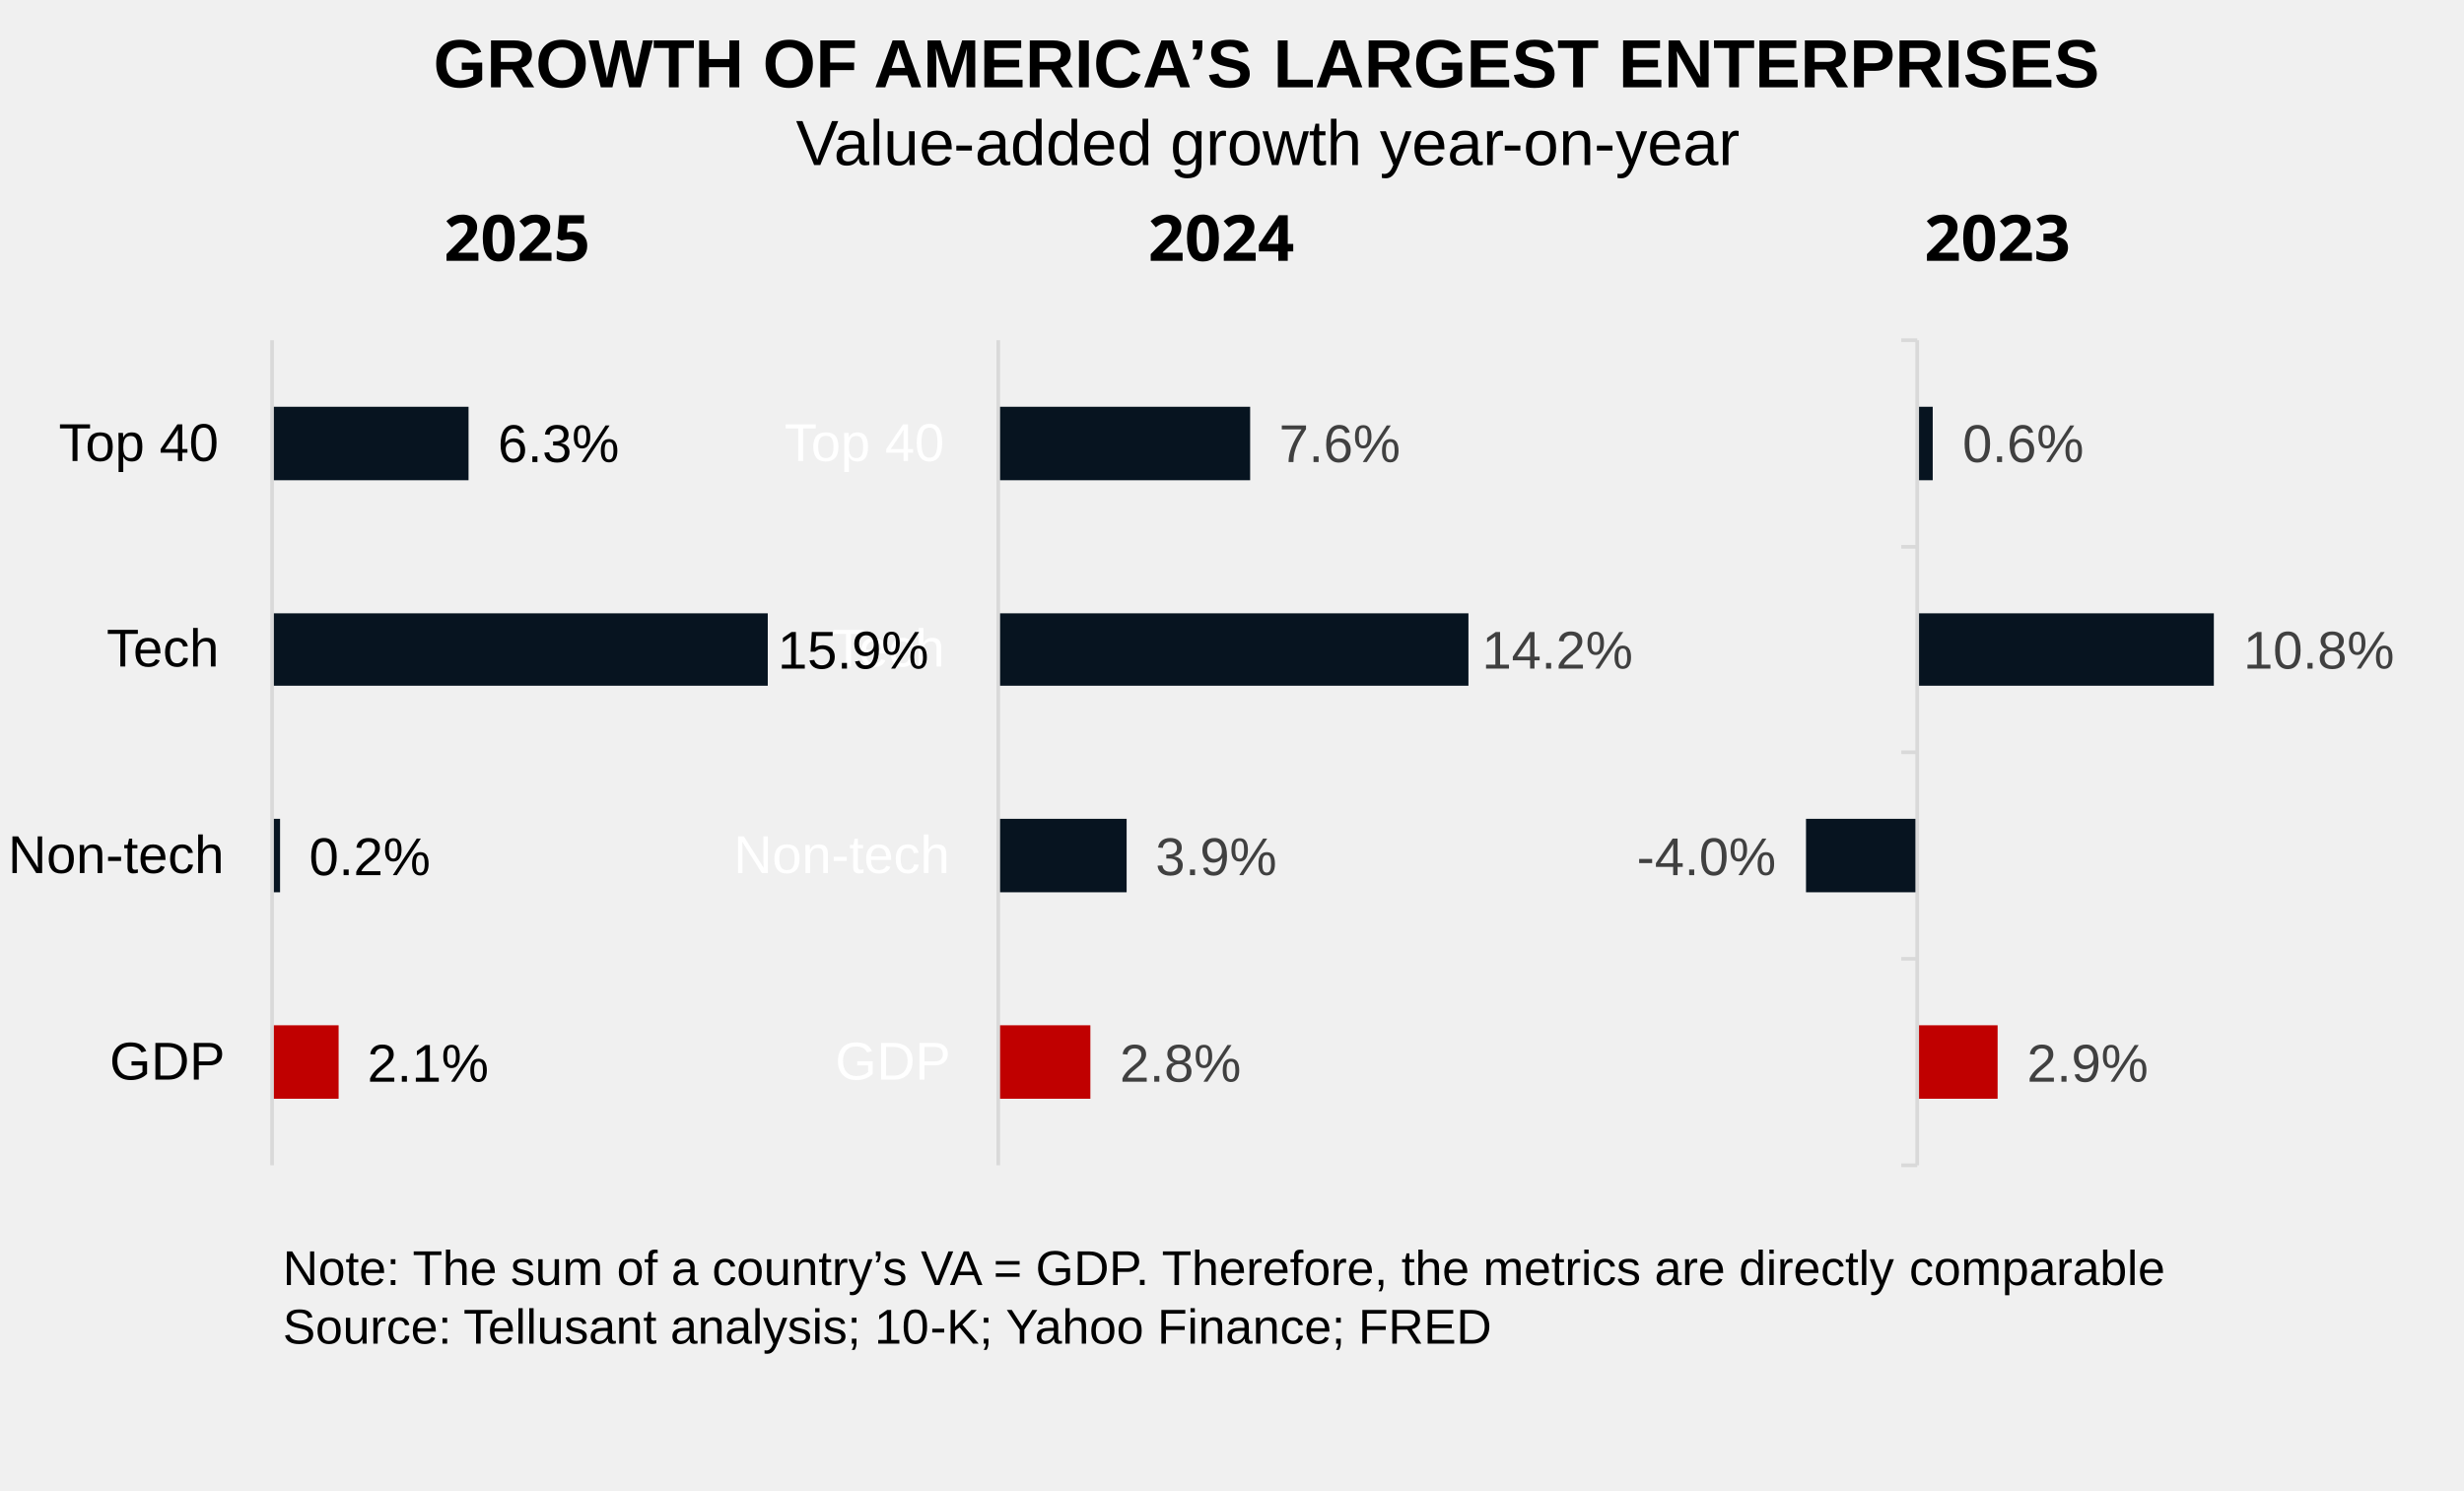
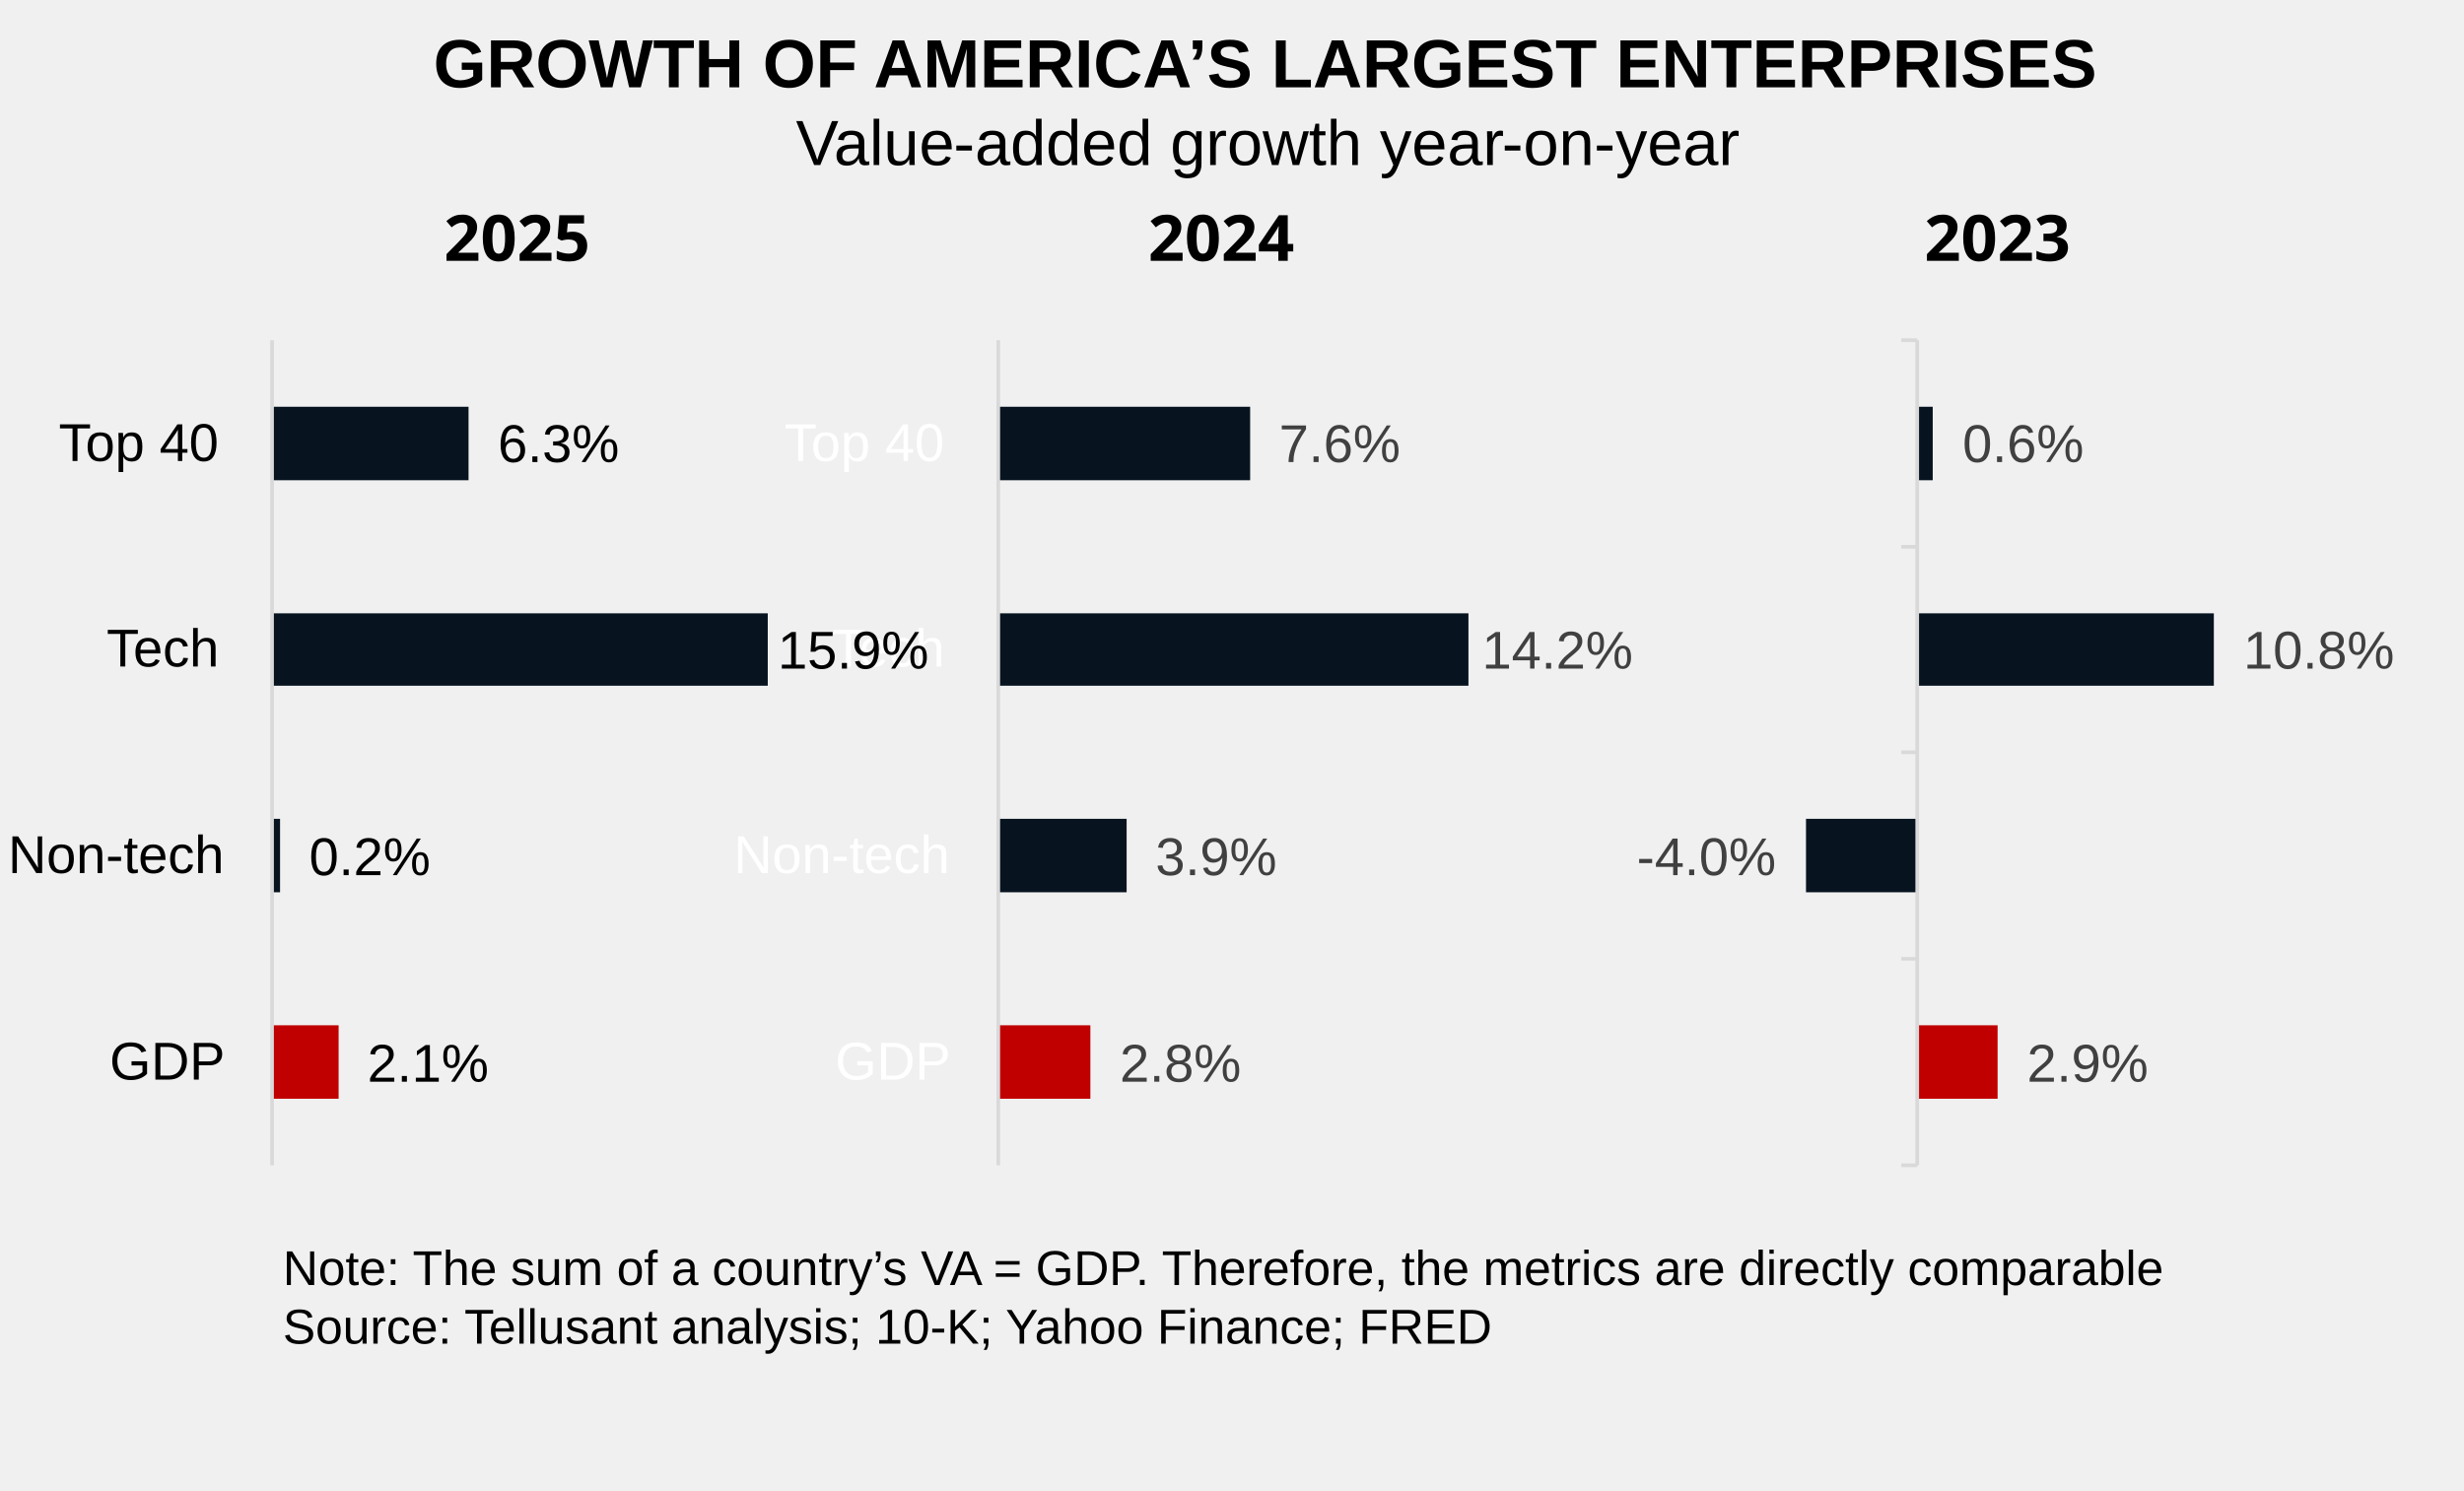
<svg xmlns="http://www.w3.org/2000/svg" width="2314" height="1400" xml:space="preserve" overflow="hidden">
  <defs>
    <clipPath id="clip0">
      <rect x="99" y="1550" width="2314" height="1400" />
    </clipPath>
  </defs>
  <g clip-path="url(#clip0)" transform="translate(-99 -1550)">
    <g>
      <rect x="1036" y="2513" width="87" height="69" fill="#C00000" />
    </g>
    <g>
      <path d="M1157.04 2388.08 1036.03 2388.08 1036.03 2319.08 1157.04 2319.08ZM1478.05 2194.07 1036.03 2194.07 1036.03 2126.07 1478.05 2126.07ZM1273.04 2001.07 1036.03 2001.07 1036.03 1932.06 1273.04 1932.06Z" fill="#071420" />
    </g>
    <g>
      <path d="M0 0 0 775" stroke="#D9D9D9" stroke-width="3.438" stroke-linejoin="round" stroke-miterlimit="10" fill="none" fill-rule="evenodd" transform="matrix(1 0 0 -1 1036.5 2644.5)" />
    </g>
    <g>
      <text fill="#404040" font-family="Arial,Arial_MSFontService,sans-serif" font-weight="400" font-size="50" transform="matrix(1 0 0 1 1150.61 2566)">2.8%</text>
    </g>
    <g>
      <text fill="#404040" font-family="Arial,Arial_MSFontService,sans-serif" font-weight="400" font-size="50" transform="matrix(1 0 0 1 1184.16 2372)">3.9%</text>
    </g>
    <g>
      <text fill="#404040" font-family="Arial,Arial_MSFontService,sans-serif" font-weight="400" font-size="50" transform="matrix(1 0 0 1 1490.76 2178)">14.2%</text>
    </g>
    <g>
      <text fill="#404040" font-family="Arial,Arial_MSFontService,sans-serif" font-weight="400" font-size="50" transform="matrix(1 0 0 1 1300.2 1984)">7.6%</text>
    </g>
    <g>
      <text fill="#FFFFFF" font-family="Arial,Arial_MSFontService,sans-serif" font-weight="400" font-size="50" transform="matrix(1 0 0 1 883.43 2564)">GDP</text>
    </g>
    <g>
      <text fill="#FFFFFF" font-family="Arial,Arial_MSFontService,sans-serif" font-weight="400" font-size="50" transform="matrix(1 0 0 1 788.051 2370)">Non-tech</text>
    </g>
    <g>
      <text fill="#FFFFFF" font-family="Arial,Arial_MSFontService,sans-serif" font-weight="400" font-size="50" transform="matrix(1 0 0 1 880.566 2176)">Tech</text>
    </g>
    <g>
      <text fill="#FFFFFF" font-family="Arial,Arial_MSFontService,sans-serif" font-weight="400" font-size="50" transform="matrix(1 0 0 1 835.672 1983)">Top 40</text>
    </g>
    <g>
      <text font-family="Aptos,Aptos_MSFontService,sans-serif" font-weight="700" font-size="60" transform="matrix(1 0 0 1 1177.25 1795)">2024</text>
    </g>
    <g>
      <rect x="355" y="2513" width="62" height="69" fill="#C00000" />
    </g>
    <g>
      <path d="M362.012 2388.08 355.012 2388.08 355.012 2319.08 362.012 2319.08ZM820.027 2194.07 355.012 2194.07 355.012 2126.07 820.027 2126.07ZM539.018 2001.07 355.012 2001.07 355.012 1932.06 539.018 1932.06Z" fill="#071420" />
    </g>
    <g>
      <path d="M0 0 0 775" stroke="#D9D9D9" stroke-width="3.438" stroke-linejoin="round" stroke-miterlimit="10" fill="none" fill-rule="evenodd" transform="matrix(1 0 0 -1 354.5 2644.5)" />
    </g>
    <g>
      <text font-family="Arial,Arial_MSFontService,sans-serif" font-weight="400" font-size="50" transform="matrix(1 0 0 1 444.006 2566)">2.1%</text>
    </g>
    <g>
      <text font-family="Arial,Arial_MSFontService,sans-serif" font-weight="400" font-size="50" transform="matrix(1 0 0 1 389.315 2372)">0.2%</text>
    </g>
    <g>
      <text font-family="Arial,Arial_MSFontService,sans-serif" font-weight="400" font-size="50" transform="matrix(1 0 0 1 829.438 2178)">15.9%</text>
    </g>
    <g>
      <text font-family="Arial,Arial_MSFontService,sans-serif" font-weight="400" font-size="50" transform="matrix(1 0 0 1 566.573 1984)">6.3%</text>
    </g>
    <g>
      <text font-family="Arial,Arial_MSFontService,sans-serif" font-weight="400" font-size="50" transform="matrix(1 0 0 1 201.941 2564)">GDP</text>
    </g>
    <g>
      <text font-family="Arial,Arial_MSFontService,sans-serif" font-weight="400" font-size="50" transform="matrix(1 0 0 1 106.561 2370)">Non-tech</text>
    </g>
    <g>
      <text font-family="Arial,Arial_MSFontService,sans-serif" font-weight="400" font-size="50" transform="matrix(1 0 0 1 199.077 2176)">Tech</text>
    </g>
    <g>
      <text font-family="Arial,Arial_MSFontService,sans-serif" font-weight="400" font-size="50" transform="matrix(1 0 0 1 154.183 1983)">Top 40</text>
    </g>
    <g>
      <text font-family="Aptos,Aptos_MSFontService,sans-serif" font-weight="700" font-size="60" transform="matrix(1 0 0 1 515.93 1795)">2025</text>
    </g>
    <g>
      <rect x="1900" y="2513" width="75" height="69" fill="#C00000" />
    </g>
    <g>
      <path d="M1795.06 2388.08 1900.06 2388.08 1900.06 2319.08 1795.06 2319.08ZM2178.07 2194.07 1900.06 2194.07 1900.06 2126.07 2178.07 2126.07ZM1914.06 2001.07 1900.06 2001.07 1900.06 1932.06 1914.06 1932.06Z" fill="#071420" />
    </g>
    <g>
      <path d="M0 0 0 775" stroke="#D9D9D9" stroke-width="3.438" stroke-linejoin="round" stroke-miterlimit="10" fill="none" fill-rule="evenodd" transform="matrix(1 0 0 -1 1899.5 2644.5)" />
    </g>
    <g>
      <path d="M1884.5 2644.5 1899.5 2644.5M1884.5 2450.58 1899.5 2450.58M1884.5 2256.57 1899.5 2256.57M1884.5 2063.57 1899.5 2063.57M1884.5 1869.5 1899.5 1869.5" stroke="#D9D9D9" stroke-width="3.438" stroke-linejoin="round" stroke-miterlimit="10" fill="none" />
    </g>
    <g>
      <text fill="#404040" font-family="Arial,Arial_MSFontService,sans-serif" font-weight="400" font-size="50" transform="matrix(1 0 0 1 2002.57 2566)">2.9%</text>
    </g>
    <g>
      <text fill="#404040" font-family="Arial,Arial_MSFontService,sans-serif" font-weight="400" font-size="50" transform="matrix(1 0 0 1 1636.15 2372)">-</text>
    </g>
    <g>
      <text fill="#404040" font-family="Arial,Arial_MSFontService,sans-serif" font-weight="400" font-size="50" transform="matrix(1 0 0 1 1652.95 2372)">4.0%</text>
    </g>
    <g>
      <text fill="#404040" font-family="Arial,Arial_MSFontService,sans-serif" font-weight="400" font-size="50" transform="matrix(1 0 0 1 2205.85 2178)">10.8%</text>
    </g>
    <g>
      <text fill="#404040" font-family="Arial,Arial_MSFontService,sans-serif" font-weight="400" font-size="50" transform="matrix(1 0 0 1 1942.06 1984)">0.6%</text>
    </g>
    <g>
      <text font-family="Aptos,Aptos_MSFontService,sans-serif" font-weight="700" font-size="60" transform="matrix(1 0 0 1 1906.22 1795)">2023</text>
    </g>
-     <text font-family="Arial,Arial_MSFontService,sans-serif" font-weight="700" font-size="64" transform="matrix(1 0 0 1 506.034 1632)">GROWTH OF AMERICA’S </text>
-     <text font-family="Arial,Arial_MSFontService,sans-serif" font-weight="700" font-size="64" transform="matrix(1 0 0 1 1294.76 1632)">LARGEST </text>
-     <text font-family="Arial,Arial_MSFontService,sans-serif" font-weight="700" font-size="64" transform="matrix(1 0 0 1 1619.03 1632)">ENTERPRISES</text>
+     <text font-family="Arial,Arial_MSFontService,sans-serif" font-weight="700" font-size="64" transform="matrix(1 0 0 1 506.034 1632)">GROWTH OF AMERICA’S LARGEST ENTERPRISES</text>
    <text font-family="Arial,Arial_MSFontService,sans-serif" font-weight="400" font-size="60" transform="matrix(1 0 0 1 846.461 1705)">Value</text>
    <text font-family="Arial,Arial_MSFontService,sans-serif" font-weight="400" font-size="60" transform="matrix(1 0 0 1 994.434 1705)">-</text>
    <text font-family="Arial,Arial_MSFontService,sans-serif" font-weight="400" font-size="60" transform="matrix(1 0 0 1 1014.49 1705)">added growth year</text>
    <text font-family="Arial,Arial_MSFontService,sans-serif" font-weight="400" font-size="60" transform="matrix(1 0 0 1 1509.49 1705)">-</text>
    <text font-family="Arial,Arial_MSFontService,sans-serif" font-weight="400" font-size="60" transform="matrix(1 0 0 1 1529.54 1705)">on</text>
    <text font-family="Arial,Arial_MSFontService,sans-serif" font-weight="400" font-size="60" transform="matrix(1 0 0 1 1596 1705)">-</text>
    <text font-family="Arial,Arial_MSFontService,sans-serif" font-weight="400" font-size="60" transform="matrix(1 0 0 1 1616.05 1705)">year</text>
-     <text font-family="Arial,Arial_MSFontService,sans-serif" font-weight="400" font-size="46" transform="matrix(1 0 0 1 364.598 2757)">Note: The sum of a country’s VA = GDP. Therefore, the metrics are directly </text>
-     <text font-family="Arial,Arial_MSFontService,sans-serif" font-weight="400" font-size="46" transform="matrix(1 0 0 1 1891.99 2757)">comparable</text>
-     <text font-family="Arial,Arial_MSFontService,sans-serif" font-weight="400" font-size="46" transform="matrix(1 0 0 1 364.598 2812)">Source: </text>
-     <text font-family="Arial,Arial_MSFontService,sans-serif" font-weight="400" font-size="46" transform="matrix(1 0 0 1 534.181 2812)">Tellusant analysis; 10</text>
+     <text font-family="Arial,Arial_MSFontService,sans-serif" font-weight="400" font-size="46" transform="matrix(1 0 0 1 364.598 2757)">Note: The sum of a country’s VA = GDP. Therefore, the metrics are directly comparable</text>
+     <text font-family="Arial,Arial_MSFontService,sans-serif" font-weight="400" font-size="46" transform="matrix(1 0 0 1 364.598 2812)">Source: Tellusant analysis; 10</text>
    <text font-family="Arial,Arial_MSFontService,sans-serif" font-weight="400" font-size="46" transform="matrix(1 0 0 1 972.462 2812)">-</text>
-     <text font-family="Arial,Arial_MSFontService,sans-serif" font-weight="400" font-size="46" transform="matrix(1 0 0 1 987.931 2812)">K; </text>
-     <text font-family="Arial,Arial_MSFontService,sans-serif" font-weight="400" font-size="46" transform="matrix(1 0 0 1 1043.5 2812)">Yahoo Finance; </text>
-     <text font-family="Arial,Arial_MSFontService,sans-serif" font-weight="400" font-size="46" transform="matrix(1 0 0 1 1374.65 2812)">FRED</text>
+     <text font-family="Arial,Arial_MSFontService,sans-serif" font-weight="400" font-size="46" transform="matrix(1 0 0 1 987.931 2812)">K; Yahoo Finance; FRED</text>
  </g>
</svg>
